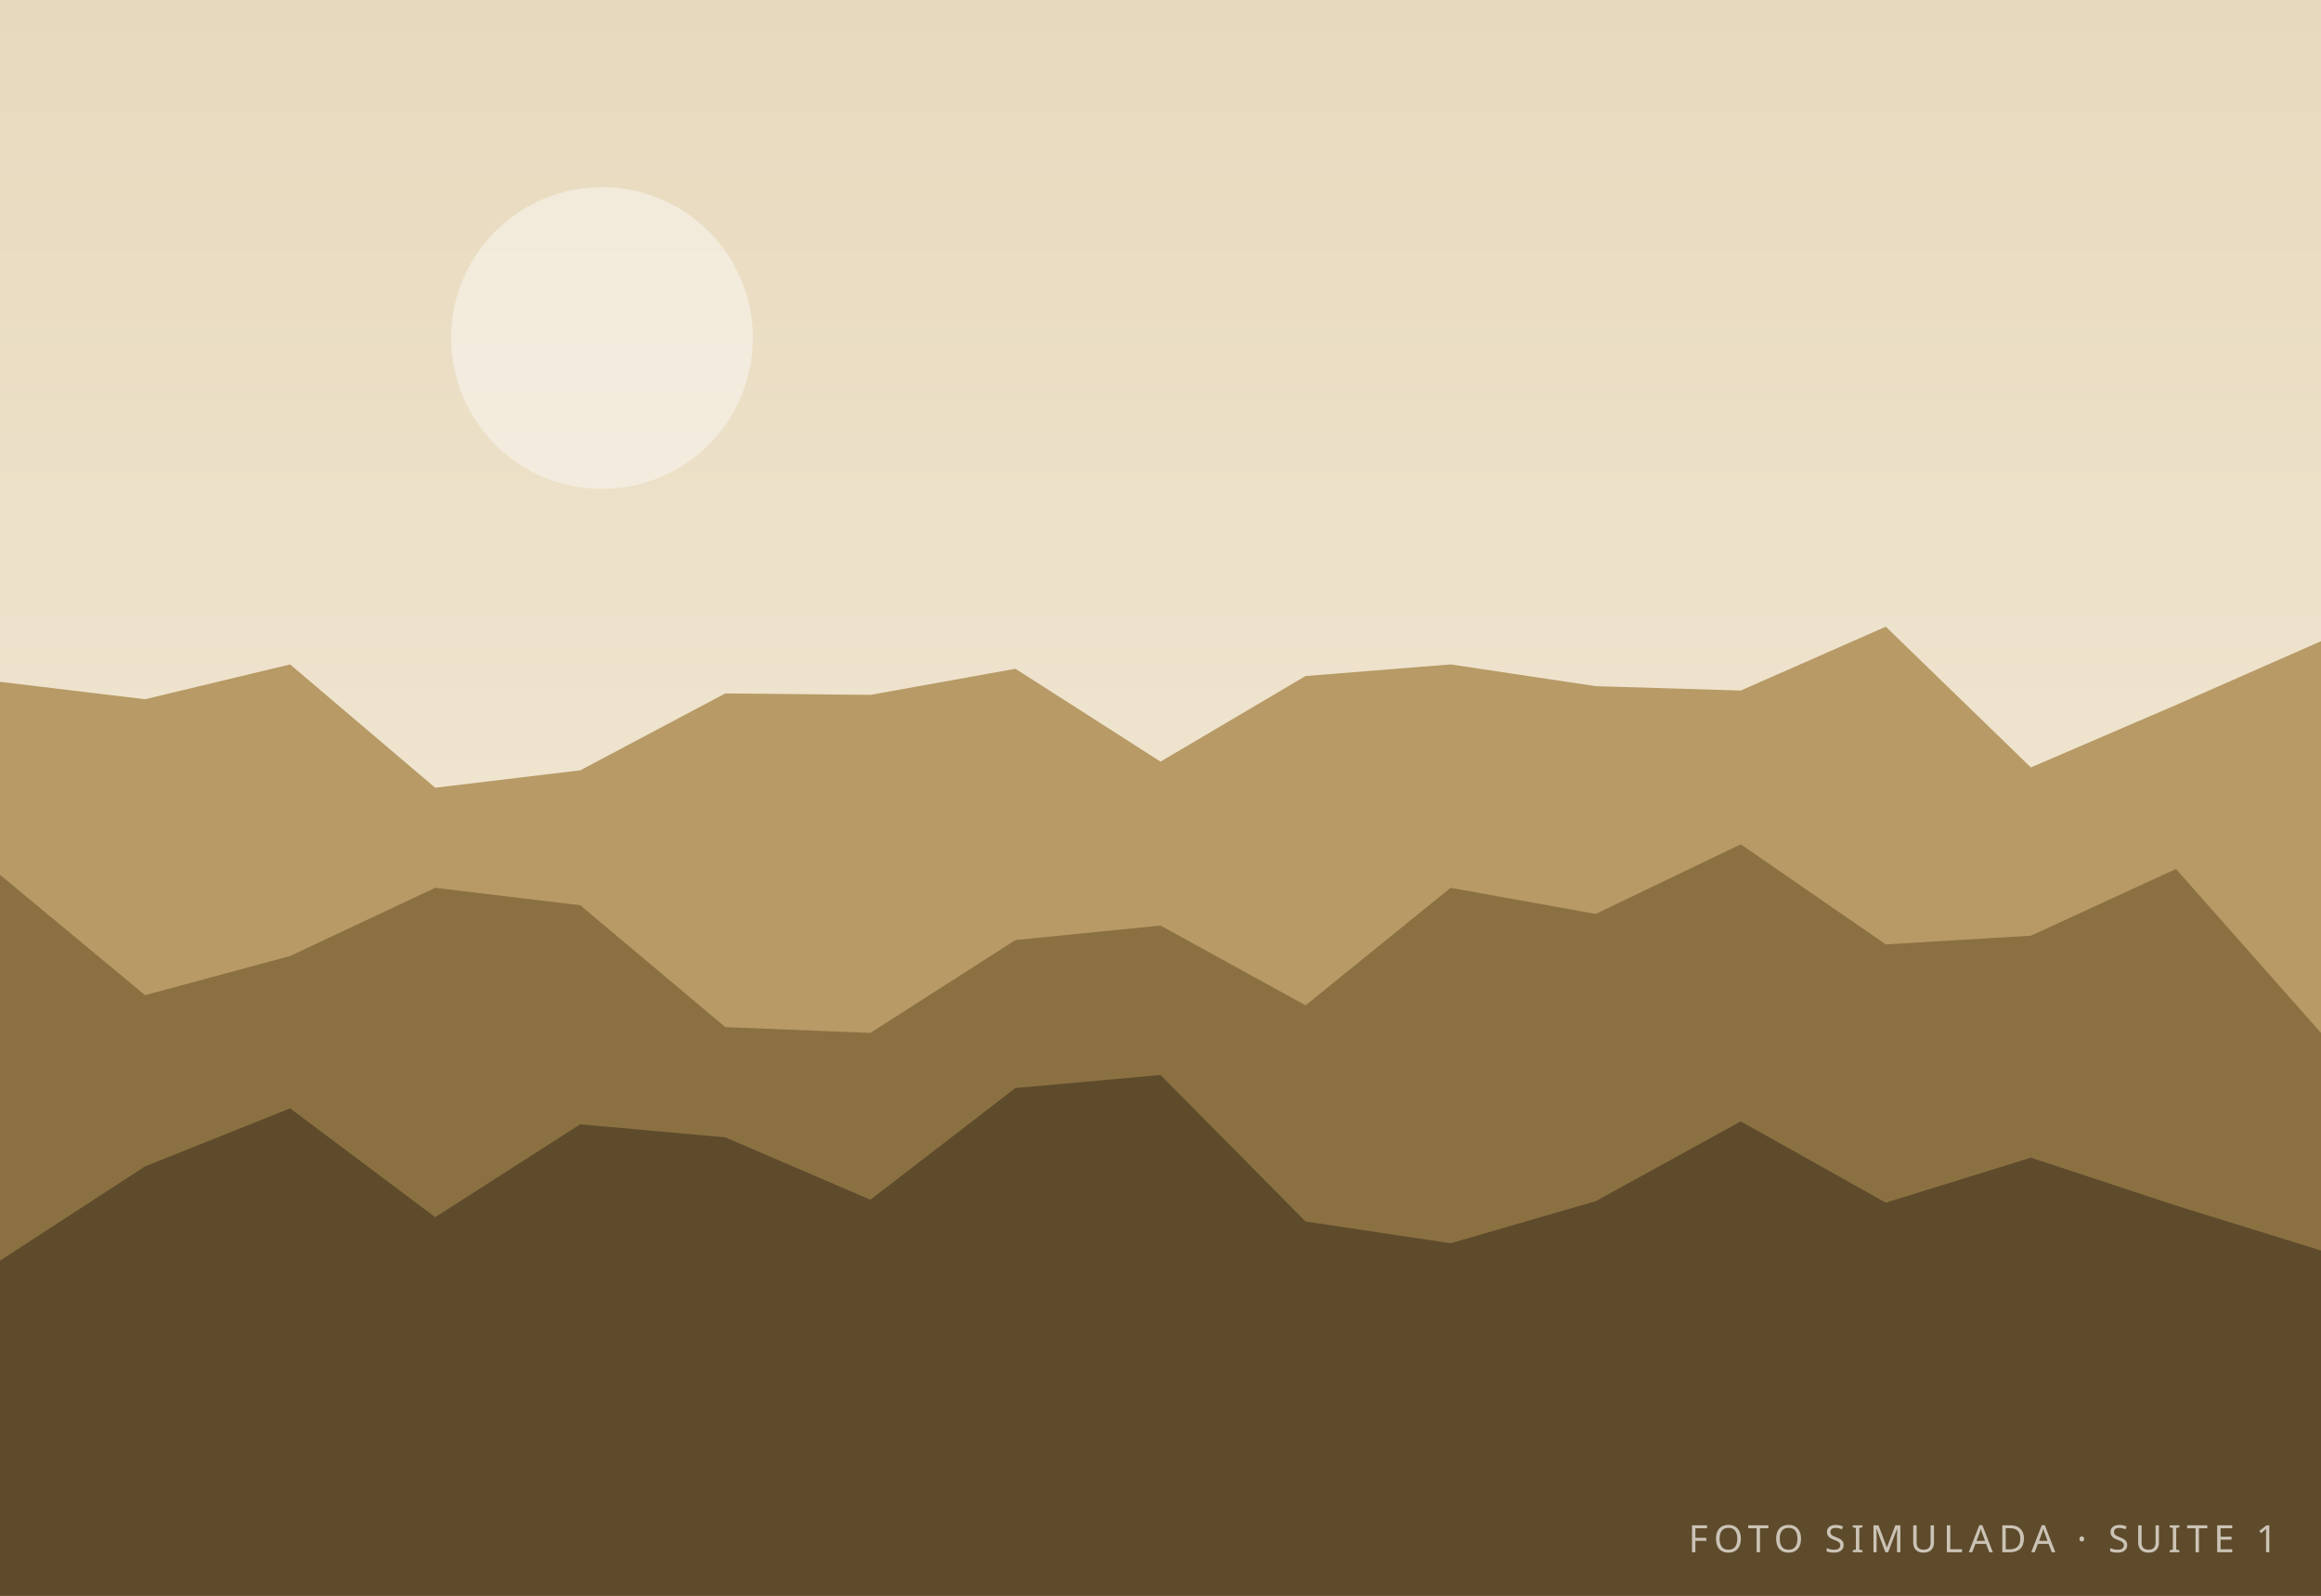
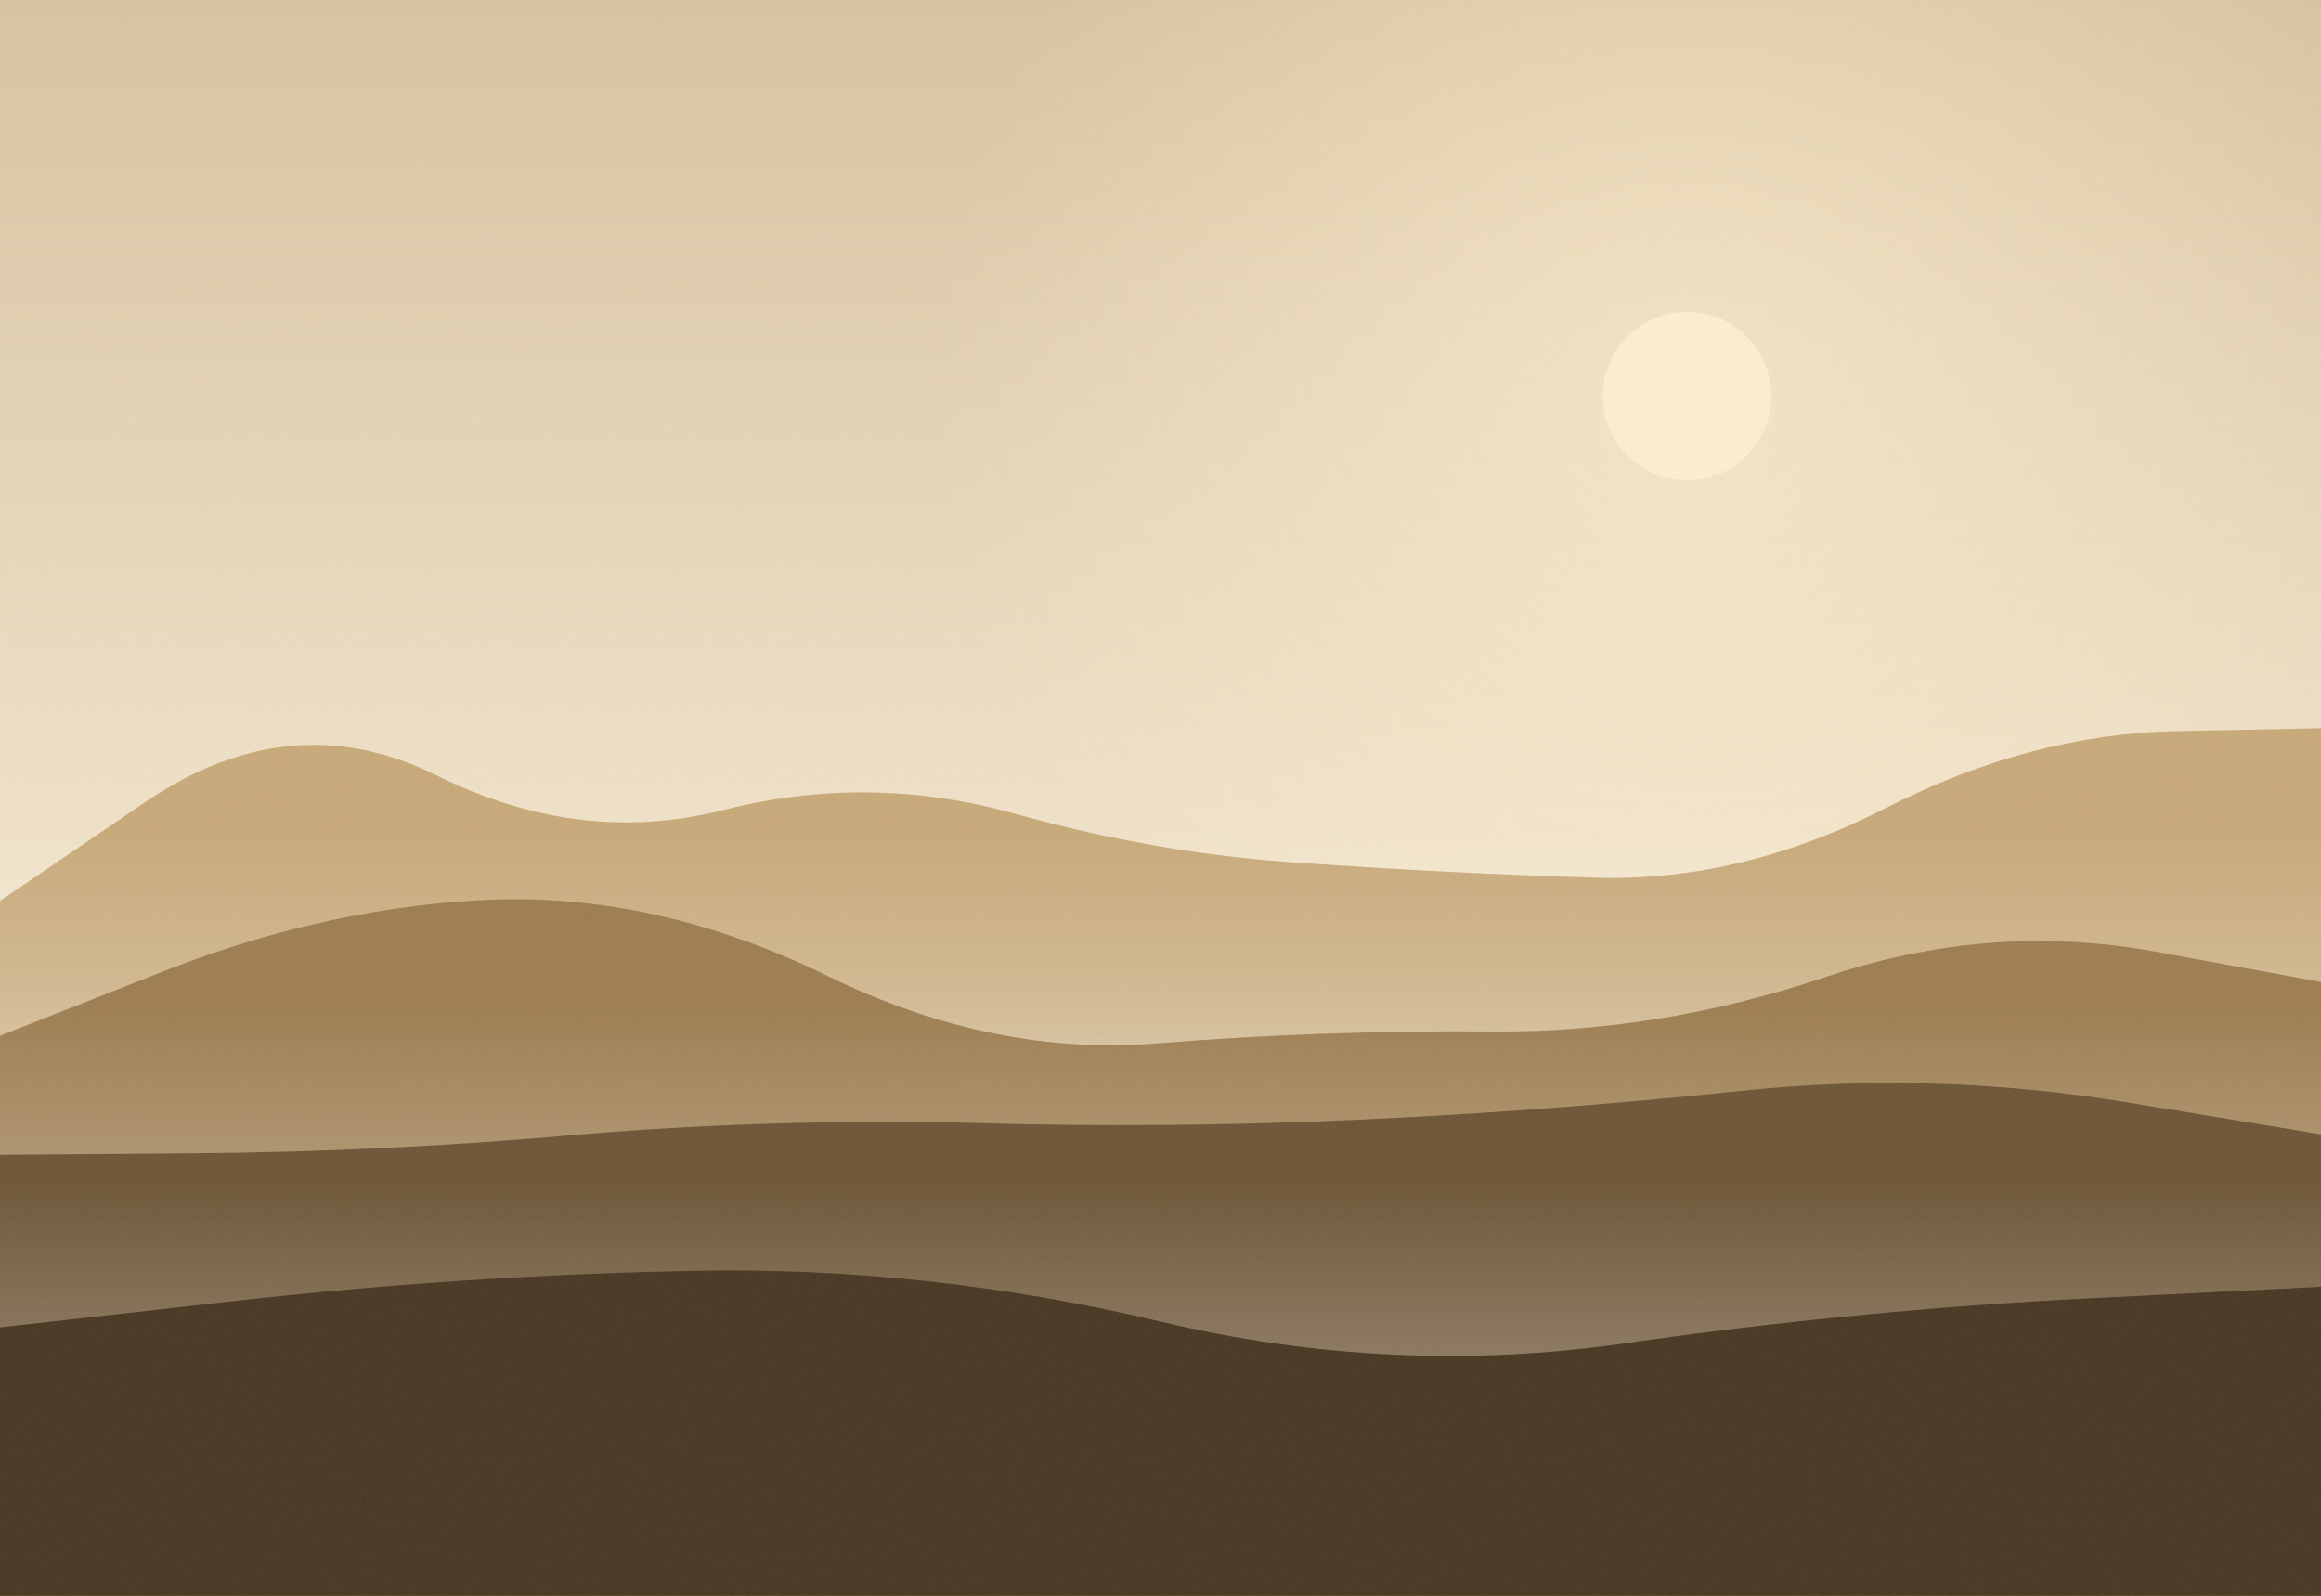
<svg xmlns="http://www.w3.org/2000/svg" viewBox="0 0 1600 1100" preserveAspectRatio="xMidYMid slice">
  <defs>
-     <linearGradient id="g" x1="0" y1="0" x2="0" y2="1">
-       <stop offset="0" stop-color="#e7d9bd" />
-       <stop offset="1" stop-color="#f7efe0" />
+     <linearGradient id="sky" x1="0" y1="0" x2="0" y2="1">
+       <stop offset="0" stop-color="#d9c3a0" />
+       <stop offset=".65" stop-color="#f6ead2" />
+       <stop offset="1" stop-color="#f6ead2" />
    </linearGradient>
+     <radialGradient id="sun" cx="1163" cy="273" r="520" gradientUnits="userSpaceOnUse">
+       <stop offset="0" stop-color="#fff0cf" stop-opacity=".95" />
+       <stop offset=".12" stop-color="#fff0cf" stop-opacity=".55" />
+       <stop offset="1" stop-color="#fff0cf" stop-opacity="0" />
+     </radialGradient>
+     <linearGradient id="mist" x1="0" y1="0" x2="0" y2="1">
+       <stop offset="0" stop-color="#fff" stop-opacity="0" />
+       <stop offset="1" stop-color="#fff" stop-opacity=".38" />
+     </linearGradient>
+     <filter id="n" x="0" y="0" width="100%" height="100%">
+       <feTurbulence type="fractalNoise" baseFrequency=".9" numOctaves="2" seed="4" />
+       <feColorMatrix values="0 0 0 0 .5  0 0 0 0 .5  0 0 0 0 .5  0 0 0 .55 0" />
+     </filter>
  </defs>
-   <rect width="1600" height="1100" fill="url(#g)" />
-   <circle cx="415" cy="233" r="104" fill="#F9F6F0" opacity=".55" />
-   <polygon points="0,1100 0,470 100,482 200,458 300,543 400,531 500,478 600,479 700,461 800,525 900,466 1000,458 1100,473 1200,476 1300,432 1400,529 1500,486 1600,442 1600,1100" fill="#b79a66" />
-   <polygon points="0,1100 0,603 100,686 200,659 300,612 400,624 500,708 600,712 700,648 800,638 900,693 1000,612 1100,630 1200,582 1300,651 1400,645 1500,599 1600,712 1600,1100" fill="#8b7142" />
-   <polygon points="0,1100 0,869 100,804 200,764 300,839 400,775 500,784 600,827 700,750 800,741 900,842 1000,857 1100,828 1200,773 1300,829 1400,798 1500,831 1600,862 1600,1100" fill="#5e4b2c" />
-   <text x="1570" y="1070" text-anchor="end" font-family="sans-serif" font-size="26" letter-spacing="4" fill="#F9F6F0" opacity=".7">FOTO SIMULADA · SUITE 1</text>
+   <rect width="1600" height="1100" fill="url(#sky)" />
+   <rect width="1600" height="1100" fill="url(#sun)" />
+   <circle cx="1163" cy="273" r="58" fill="#fff0cf" opacity=".9" />
+   <path d="M0,1100 L0,621 Q0,621 100,553 Q200,485 300,534 Q400,584 500,558 Q600,533 700,561 Q800,589 900,595 Q1000,602 1100,605 Q1200,608 1300,557 Q1400,506 1500,504 T1600,502 L1600,1100 Z" fill="#c8a978" />
+   <rect y="572" width="1600" height="220" fill="url(#mist)" />
+   <path d="M0,1100 L0,714 Q0,714 114,669 Q229,624 343,620 Q457,617 571,673 Q686,729 800,719 Q914,710 1029,711 Q1143,712 1257,674 Q1371,635 1486,656 T1600,677 L1600,1100 Z" fill="#9d7d4f" />
+   <rect y="693" width="1600" height="220" fill="url(#mist)" />
+   <path d="M0,1100 L0,796 Q0,796 133,795 Q267,794 400,782 Q533,771 667,774 Q800,778 933,772 Q1067,766 1200,752 Q1333,738 1467,760 T1600,782 L1600,1100 Z" fill="#6d5535" />
+   <rect y="814" width="1600" height="220" fill="url(#mist)" />
+   <path d="M0,1100 L0,915 Q0,915 160,897 Q320,879 480,876 Q640,873 800,911 Q960,949 1120,926 Q1280,903 1440,895 T1600,887 L1600,1100 Z" fill="#473621" />
+   <rect width="1600" height="1100" filter="url(#n)" opacity=".16" />
</svg>
